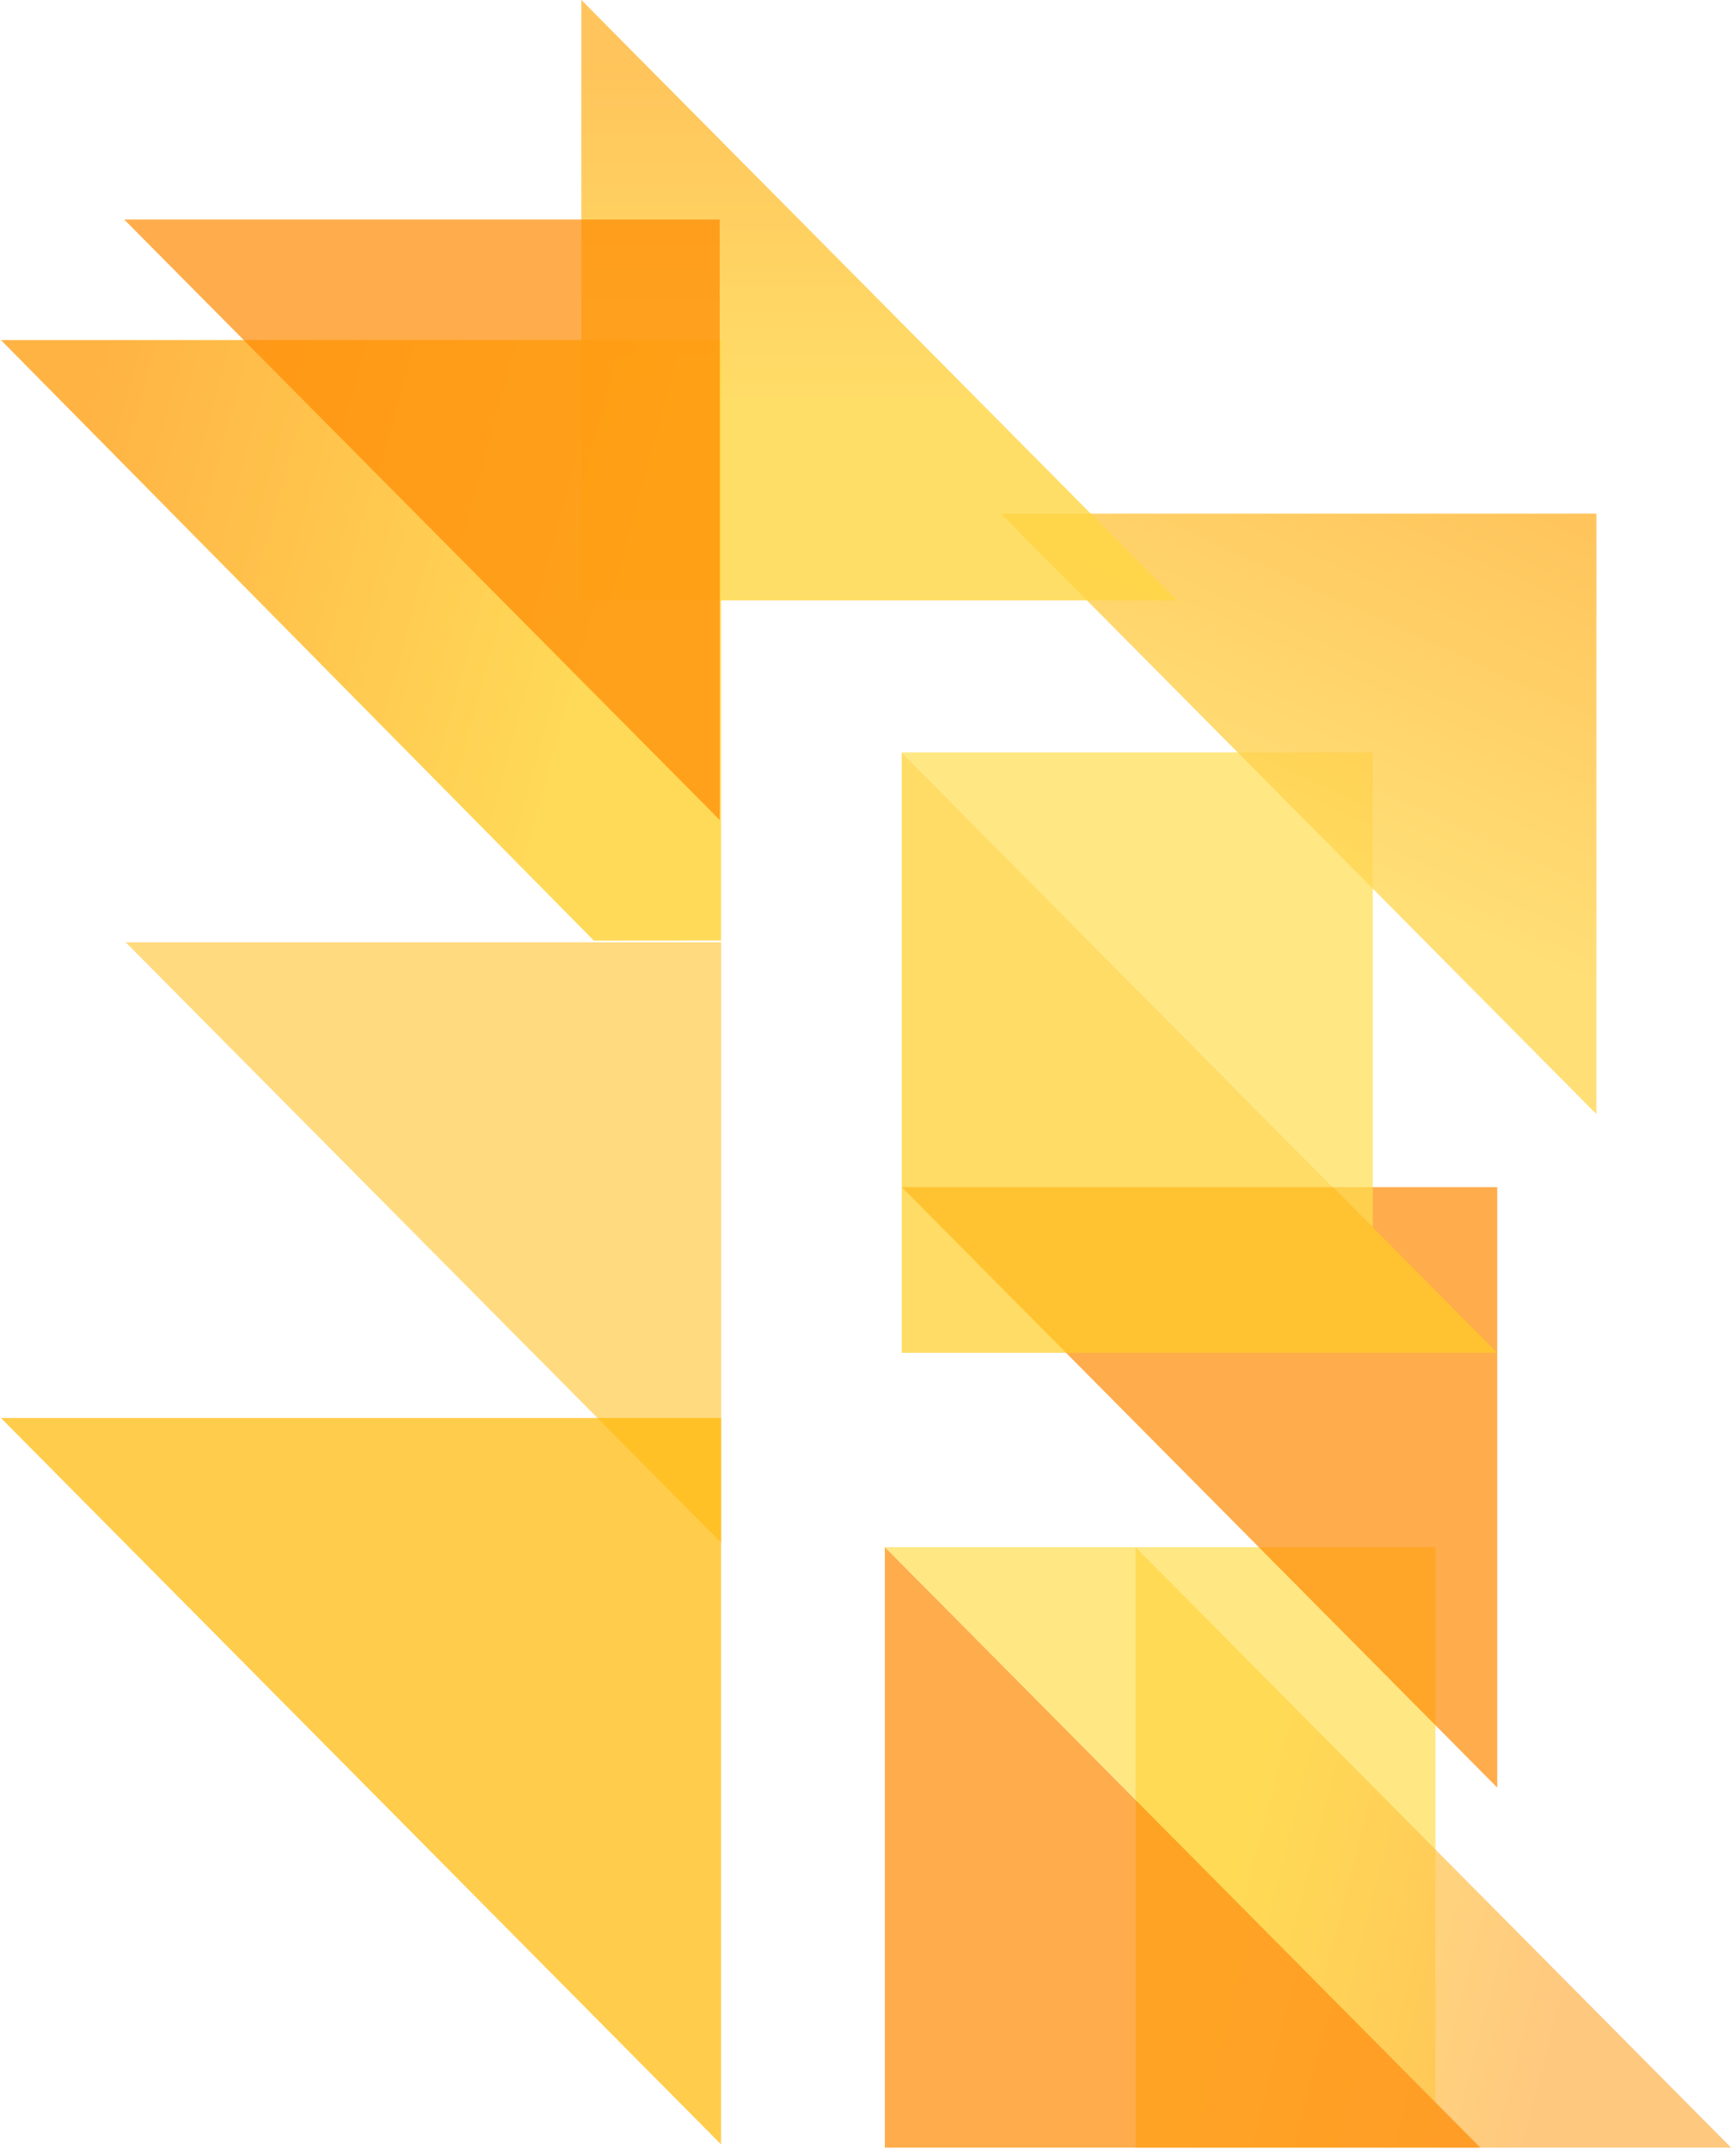
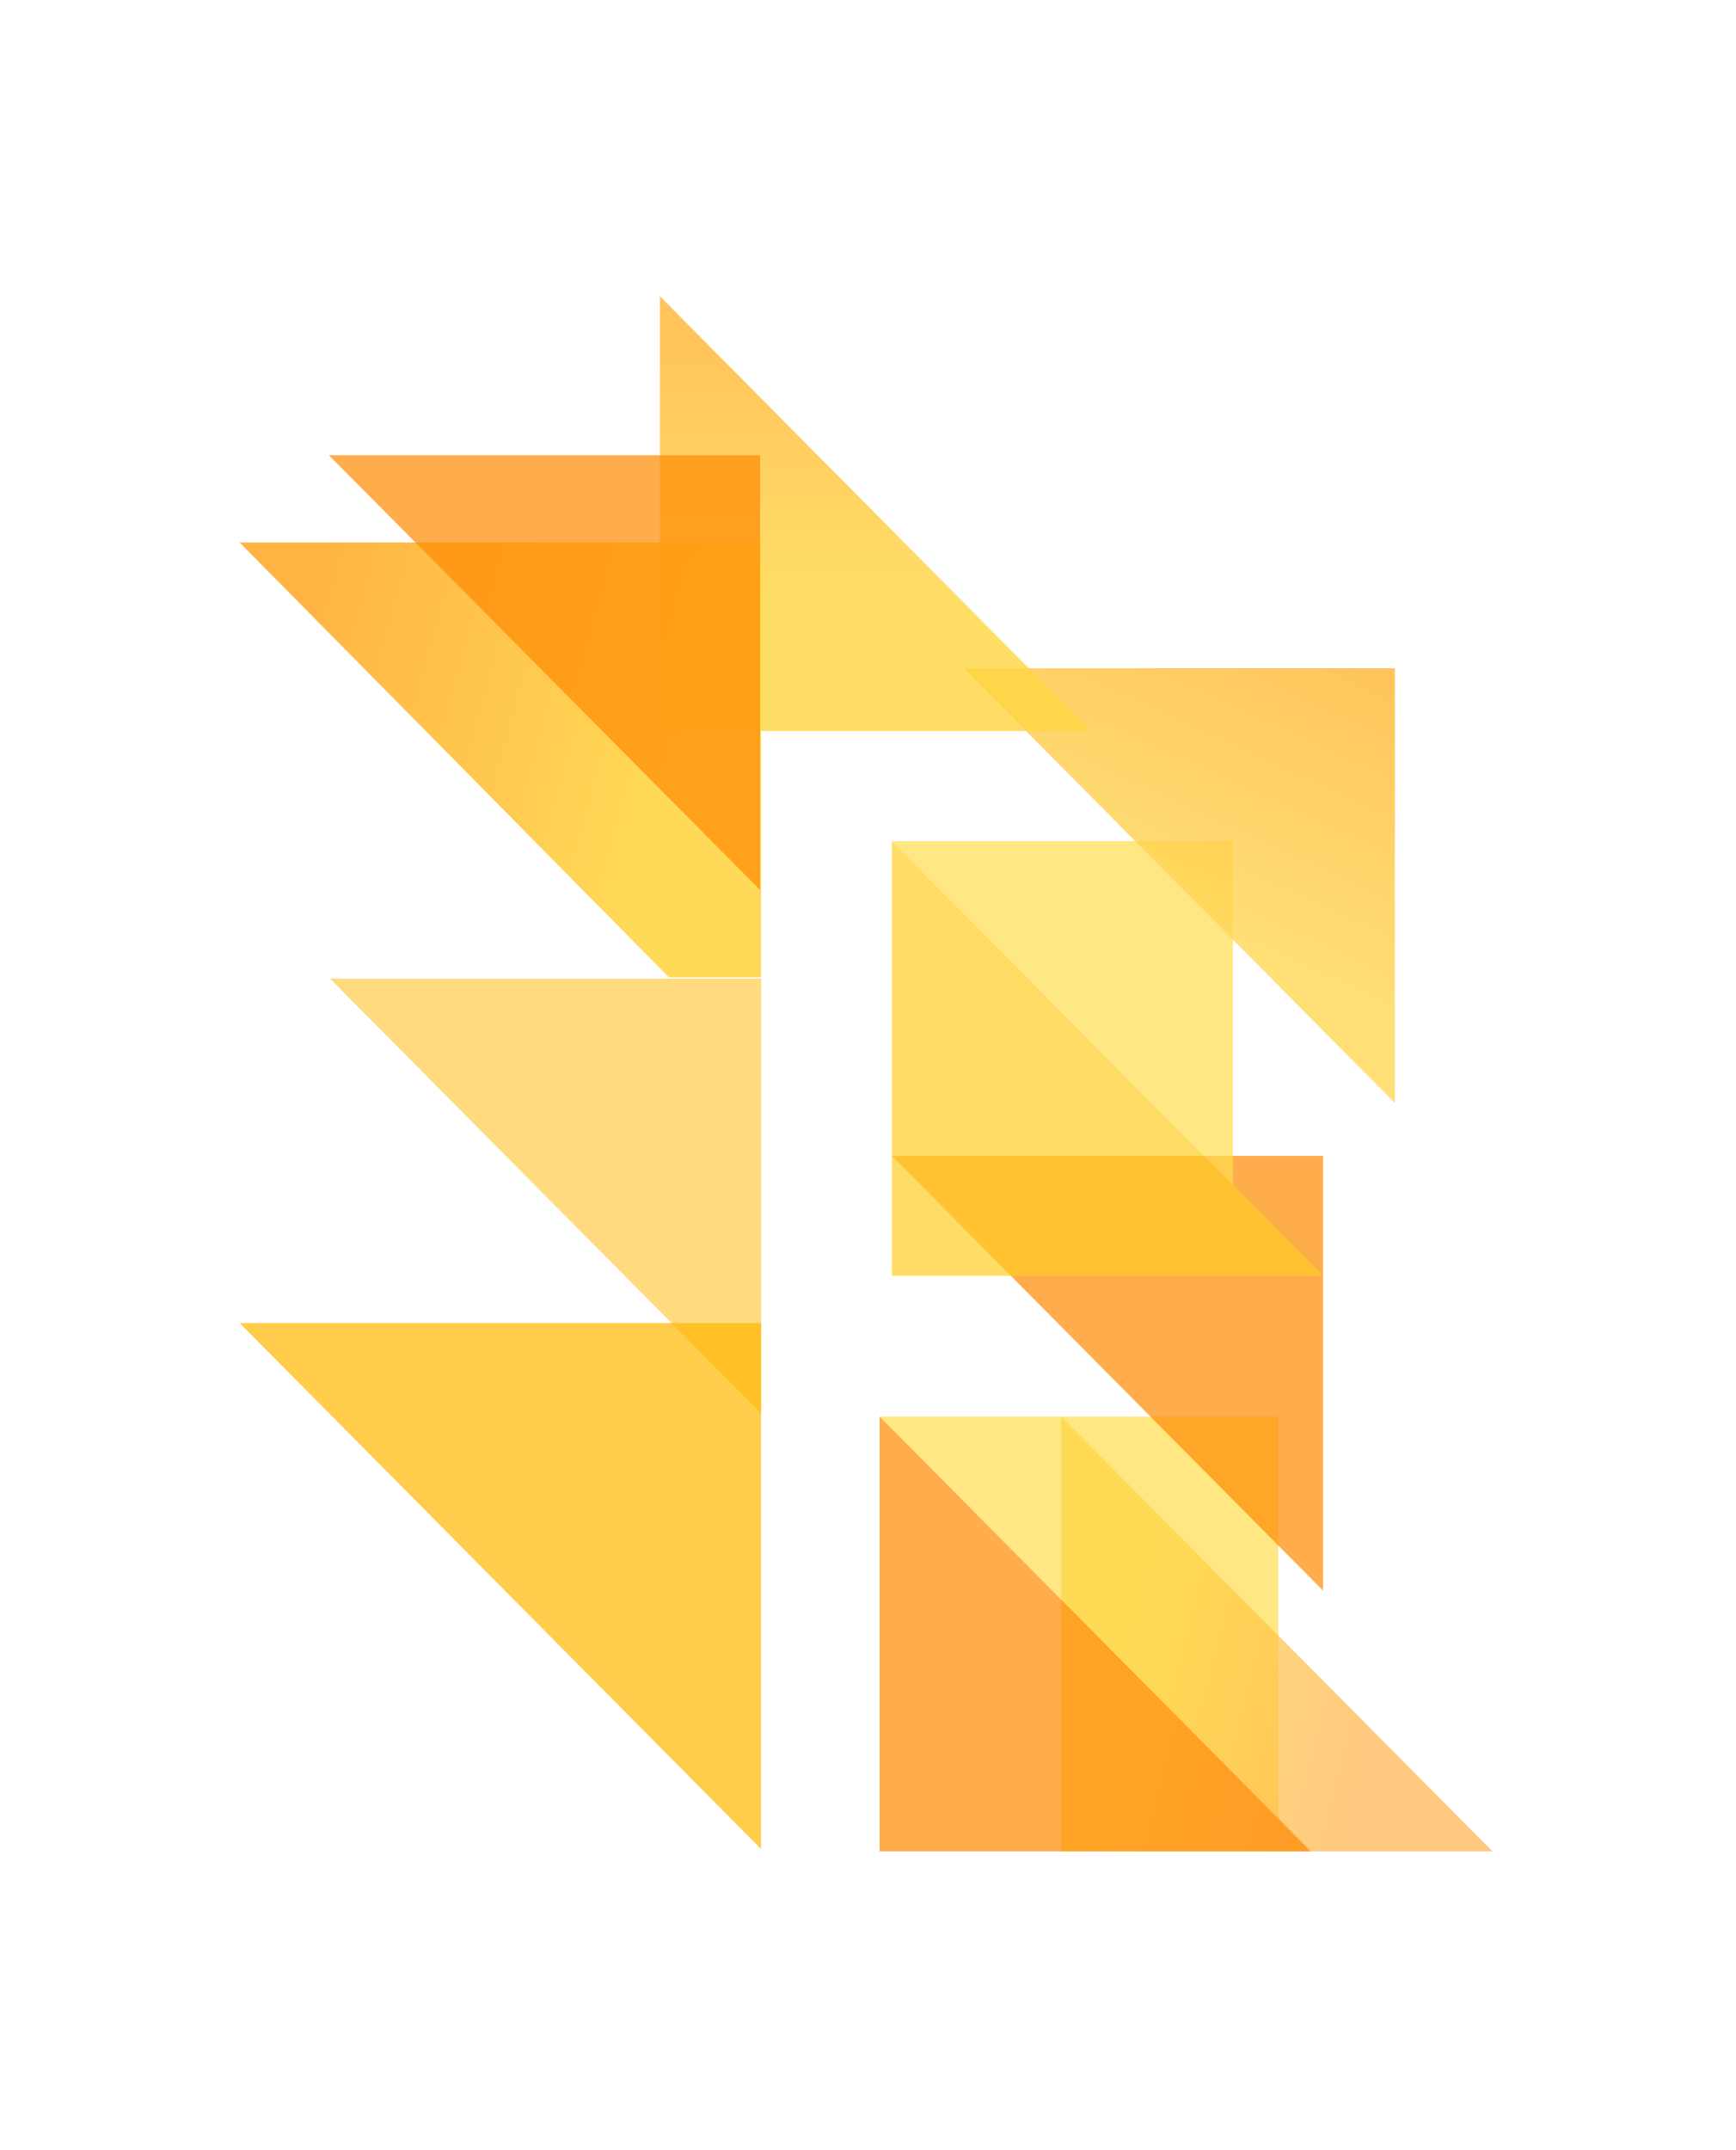
- <svg xmlns="http://www.w3.org/2000/svg" width="256px" height="317px" viewBox="0 0 256 317" version="1.1" preserveAspectRatio="xMidYMid">
-   <defs>
-     <linearGradient x1="16.107%" y1="58.187%" x2="72.709%" y2="72.89%" id="linearGradient-1">
-       <stop stop-color="#FFD441" offset="0%" />
-       <stop stop-color="#FFB047" offset="100%" />
+ <svg xmlns="http://www.w3.org/2000/svg" version="1.1" id="Ebene_1" x="0px" y="0px" width="256px" height="317px" viewBox="0 0 256 317" enable-background="new 0 0 256 317" xml:space="preserve">
+   <g>
+     <path fill="#FFDF51" fill-opacity="0.7" d="M188.52,268.137v-59.272h-58.797L188.52,268.137" />
+     <path fill="#FF8900" fill-opacity="0.7" d="M195.117,234.53v-64.106h-63.592L195.117,234.53" />
+     <linearGradient id="SVGID_1_" gradientUnits="userSpaceOnUse" x1="-175.575" y1="551.866" x2="-175.165" y2="551.76" gradientTransform="matrix(87.8219 0 0 -88.5333 15586.757 49102.254)">
+       <stop offset="0" style="stop-color:#FFD441" />
+       <stop offset="1" style="stop-color:#FFB047" />
    </linearGradient>
-     <linearGradient x1="70.213%" y1="65.797%" x2="100%" y2="0%" id="linearGradient-2">
-       <stop stop-color="#FFD754" offset="0%" />
-       <stop stop-color="#FFB532" offset="100%" />
+     <path fill="url(#SVGID_1_)" fill-opacity="0.7" d="M156.498,208.862v64.106h63.592L156.498,208.862" />
+     <path fill="#FFDF4F" fill-opacity="0.7" d="M181.824,174.717v-50.706h-50.3L181.824,174.717" />
+     <linearGradient id="SVGID_2_" gradientUnits="userSpaceOnUse" x1="-175.293" y1="551.384" x2="-175.077" y2="551.86" gradientTransform="matrix(87.8219 0 0 -88.5333 15566.882 48949.875)">
+       <stop offset="0" style="stop-color:#FFD754" />
+       <stop offset="1" style="stop-color:#FFB532" />
    </linearGradient>
-     <linearGradient x1="22.178%" y1="66.138%" x2="22.178%" y2="9.316%" id="linearGradient-3">
-       <stop stop-color="#FFD642" offset="0%" />
-       <stop stop-color="#FFD441" offset="0%" />
-       <stop stop-color="#FFB532" offset="100%" />
+     <path fill="url(#SVGID_2_)" fill-opacity="0.8" d="M205.705,162.628V98.521h-63.591L205.705,162.628" />
+     <linearGradient id="SVGID_3_" gradientUnits="userSpaceOnUse" x1="-175.081" y1="551.069" x2="-175.081" y2="551.481" gradientTransform="matrix(87.8219 0 0 -88.5333 15505.006 48874.188)">
+       <stop offset="0" style="stop-color:#FFD642" />
+       <stop offset="0" style="stop-color:#FFD441" />
+       <stop offset="1" style="stop-color:#FFB532" />
    </linearGradient>
-     <linearGradient x1="88.953%" y1="24.298%" x2="12.579%" y2="6.966%" id="linearGradient-4">
-       <stop stop-color="#FFD441" offset="0%" />
-       <stop stop-color="#FFA829" offset="100%" />
+     <path fill="url(#SVGID_3_)" fill-opacity="0.8" d="M97.317,43.683v64.106h63.591L97.317,43.683" />
+     <linearGradient id="SVGID_4_" gradientUnits="userSpaceOnUse" x1="-174.971" y1="551.356" x2="-175.524" y2="551.482" gradientTransform="matrix(106.1984 0 0 -88.5515 18681.279 48934.379)">
+       <stop offset="0" style="stop-color:#FFD441" />
+       <stop offset="1" style="stop-color:#FFA829" />
    </linearGradient>
-   </defs>
-   <g>
-     <path d="M211.69,309.979 L211.69,228.121 L130.489,228.121 L211.69,309.979" fill-opacity="0.7" fill="#FFDF51" />
-     <path d="M220.801,263.566 L220.801,175.033 L132.979,175.033 L220.801,263.566" fill-opacity="0.7" fill="#FF8900" />
-     <path d="M167.467,228.118 L167.467,316.652 L255.289,316.652 L167.467,228.118" fill-opacity="0.7" fill="url(#linearGradient-1)" />
-     <path d="M202.444,180.962 L202.444,110.935 L132.977,110.935 L202.444,180.962" fill-opacity="0.7" fill="#FFDF4F" />
-     <path d="M235.424,164.267 L235.424,75.733 L147.602,75.733 L235.424,164.267" fill-opacity="0.8" fill="url(#linearGradient-2)" />
-     <path d="M85.735,0 L85.735,88.533 L173.557,88.533 L85.735,0" fill-opacity="0.8" fill="url(#linearGradient-3)" />
-     <path d="M106.334,138.667 L106.334,50.133 L0.135,50.133 L87.578,138.685 L106.334,138.667" fill-opacity="0.88" fill="url(#linearGradient-4)" />
-     <path d="M106.334,316.175 L106.334,209.067 L0.135,209.067 L106.334,316.175" fill-opacity="0.7" fill="#FFB700" />
-     <path d="M106.357,227.467 L106.357,138.933 L18.535,138.933 L106.357,227.467" fill-opacity="0.5" fill="#FFB700" />
-     <path d="M132.976,110.933 L132.976,199.467 L220.799,199.467 L132.976,110.933" fill-opacity="0.7" fill="#FFCD25" />
-     <path d="M106.135,120.899 L106.135,32.366 L18.313,32.366 L106.135,120.899" fill-opacity="0.7" fill="#FF8900" />
-     <path d="M130.489,228.118 L130.489,316.652 L218.311,316.652 L130.489,228.118" fill-opacity="0.7" fill="#FF8900" />
+     <path fill="url(#SVGID_4_)" fill-opacity="0.88" d="M112.232,144.091V79.984H35.334l63.316,64.12L112.232,144.091" />
+     <path fill="#FFB700" fill-opacity="0.7" d="M112.232,272.623v-77.557H35.334L112.232,272.623" />
+     <path fill="#FFB700" fill-opacity="0.5" d="M112.25,208.391v-64.106H48.658L112.25,208.391" />
+     <path fill="#FFCD25" fill-opacity="0.7" d="M131.524,124.009v64.107h63.591L131.524,124.009" />
+     <path fill="#FF8900" fill-opacity="0.7" d="M112.088,131.226V67.119H48.497L112.088,131.226" />
+     <path fill="#FF8900" fill-opacity="0.7" d="M129.723,208.862v64.106h63.592L129.723,208.862" />
  </g>
</svg>
